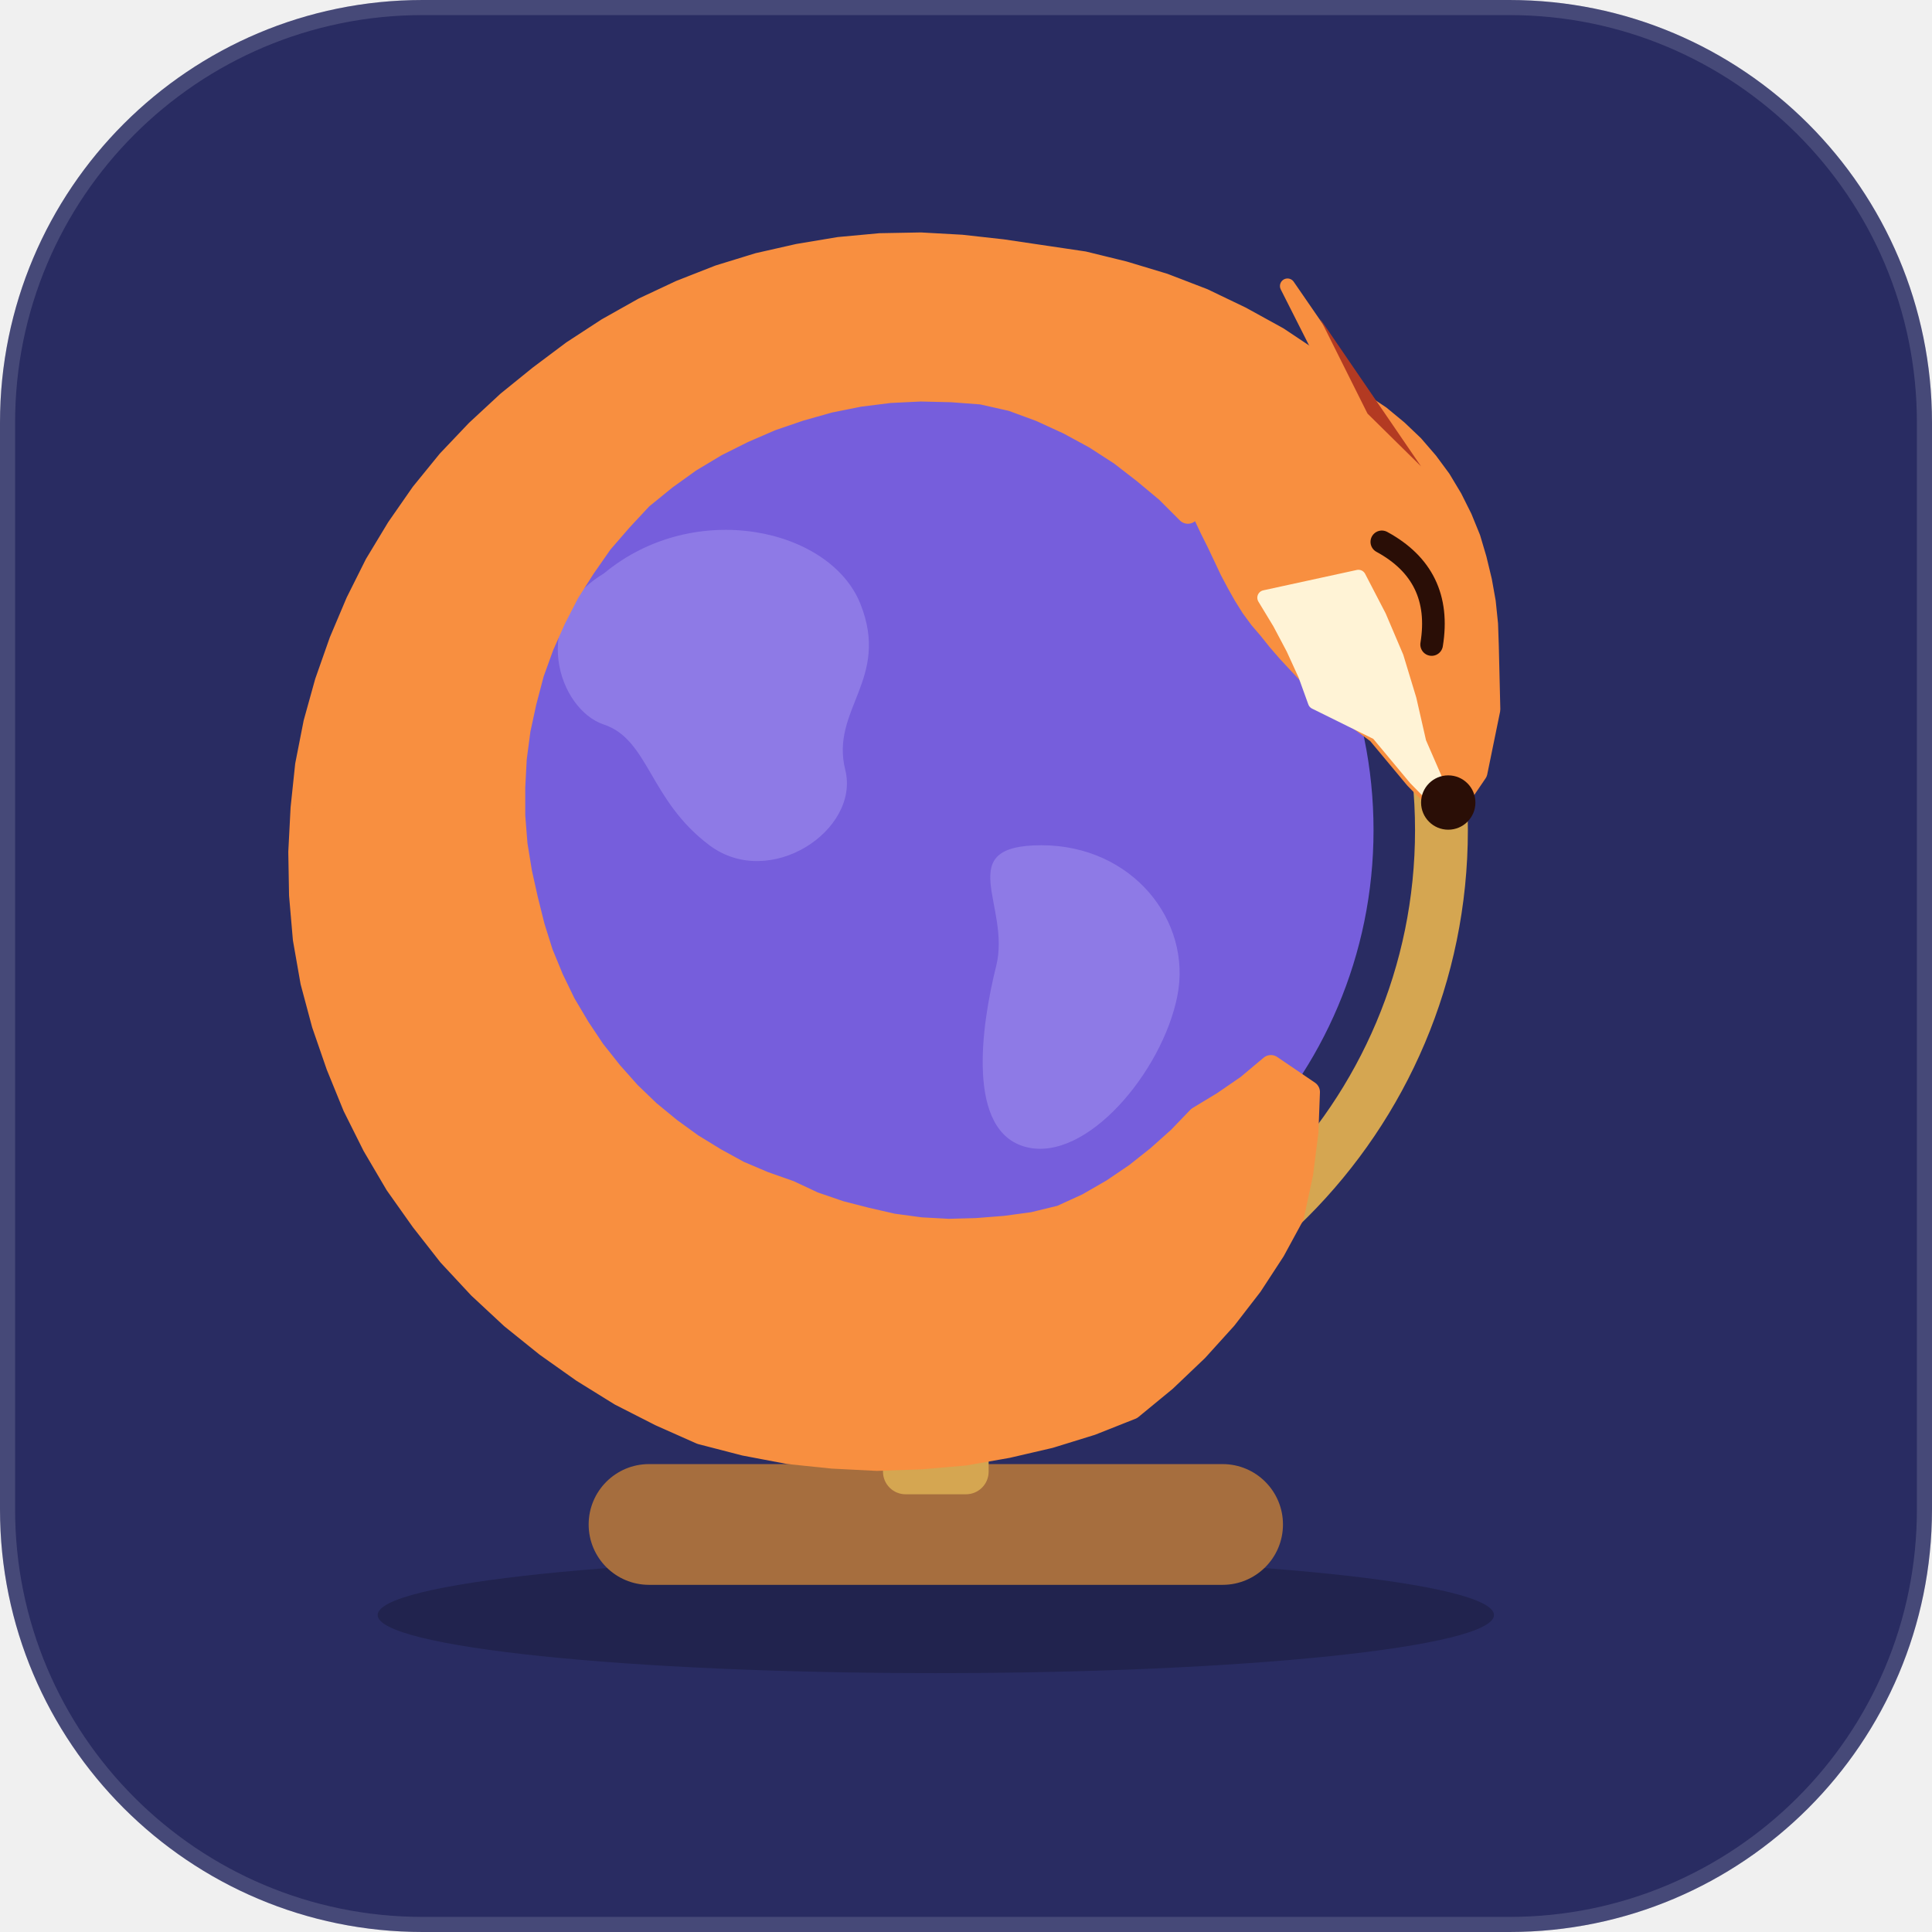
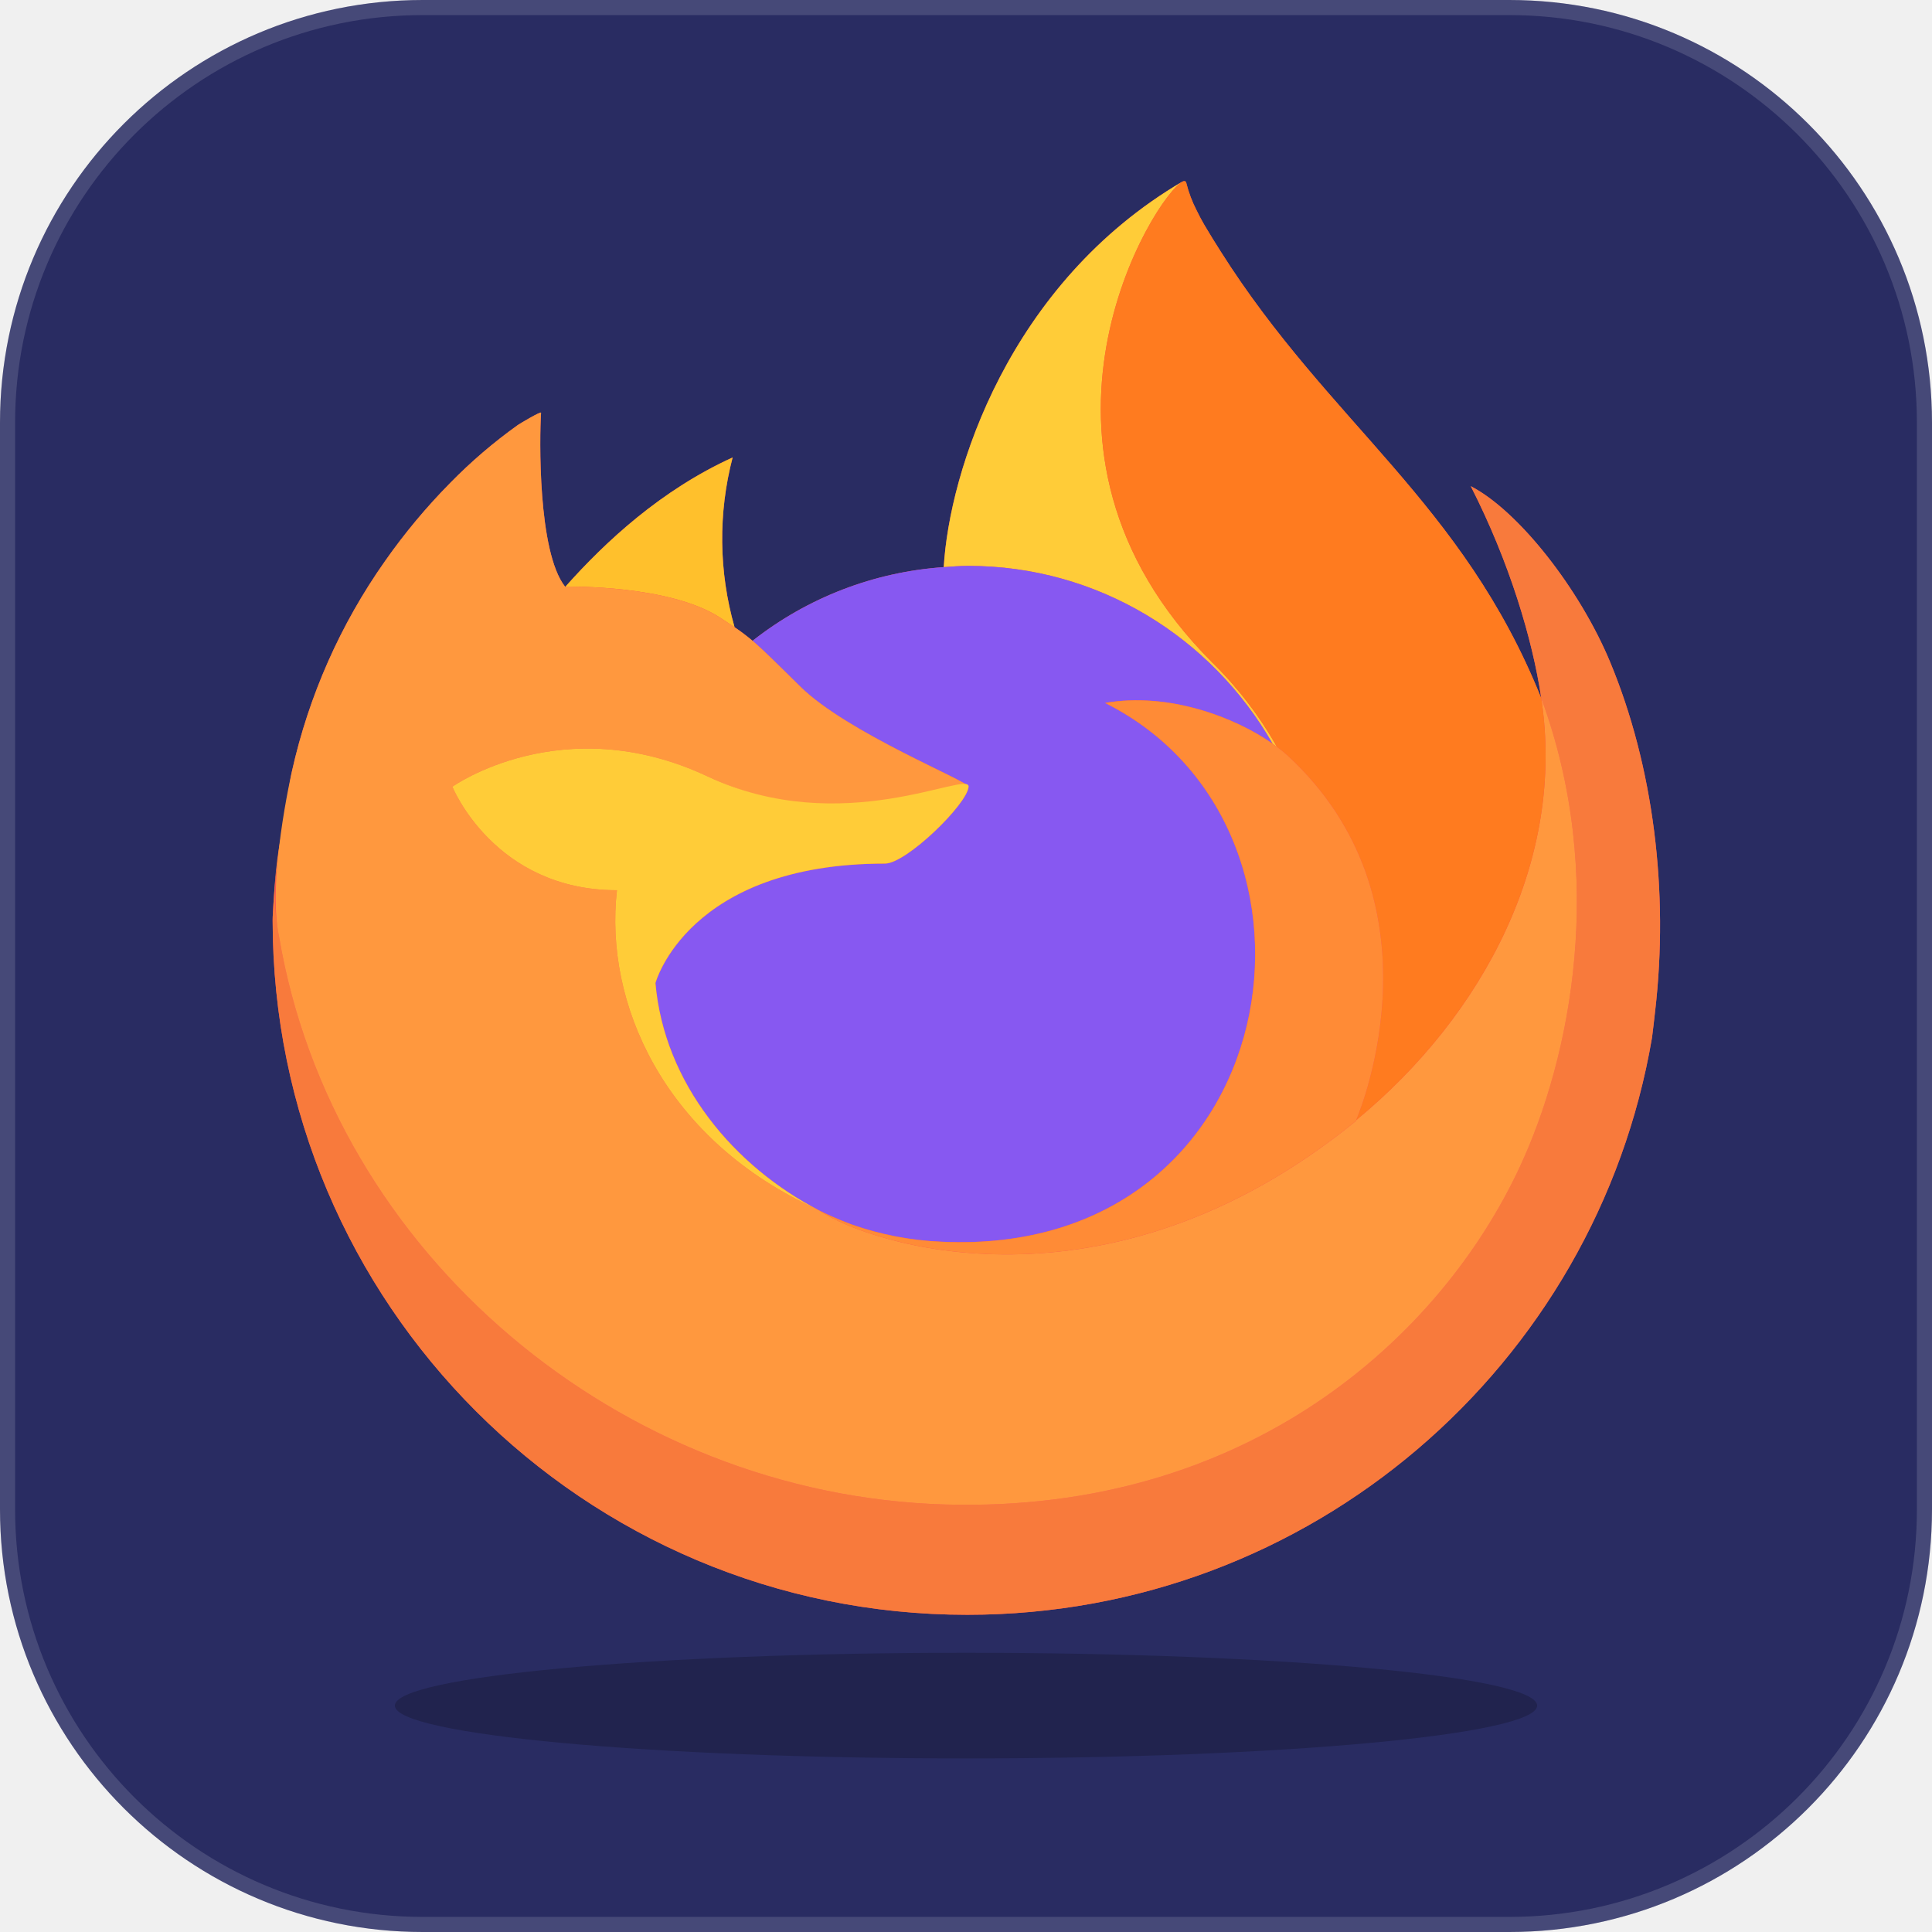
<svg xmlns="http://www.w3.org/2000/svg" viewBox="0 0 256 256">
-   <defs>
-     <clipPath id="firefox-flat-c1">
-       <circle cx="122" cy="110" r="60" />
-     </clipPath>
-   </defs>
  <rect x="0" y="0" width="256" height="256" rx="56" fill="#292C62" />
-   <ellipse cx="124" cy="214" rx="73.96" ry="7.7" fill="#000" opacity="0.2" />
-   <rect x="78" y="194" width="92" height="16" rx="8" fill="#A66E3E" />
-   <rect x="117" y="176" width="14" height="22" rx="3" fill="#D5A651" />
-   <circle cx="122" cy="110" r="69" fill="none" stroke="#D5A651" stroke-width="7" />
-   <circle cx="122" cy="110" r="60" fill="#765EDC" />
-   <g clip-path="url(#firefox-flat-c1)" fill="#C7BBFF" opacity="0.3">
-     <path d="M80 76c12-10 30-6 34 4s-4 14-2 22-10 16-18 10-8-14-14-16-10-14 0-20z" />
-     <path d="M138 112c12 0 20 10 18 20s-12 22-20 20-6-16-4-24-6-16 6-16z" />
+   <ellipse cx="128" cy="226" rx="75.68" ry="7" fill="#000" opacity="0.2" />
+   <g transform="translate(30 24) scale(0.383)">
+     <path d="M478.711 166.353c-10.445-25.124-31.6-52.248-48.212-60.821 13.52 26.505 21.345 53.093 24.335 72.936 0 .039.015.136.047.4C427.706 111.135 381.627 83.823 344 24.355c-1.9-3.007-3.805-6.022-5.661-9.2a73.716 73.716 0 01-2.646-4.972A43.7 43.7 0 01332.1.677a.626.626 0 00-.546-.644.818.818 0 00-.451 0c-.034.012-.084.051-.12.065-.053.021-.12.069-.176.1.027-.036.083-.117.1-.136-60.37 35.356-80.85 100.761-82.732 133.484a120.249 120.249 0 00-66.142 25.488 71.355 71.355 0 00-6.225-4.7 111.338 111.338 0 01-.674-58.732c-24.688 11.241-43.89 29.01-57.85 44.7h-.111c-9.527-12.067-8.855-51.873-8.312-60.184-.114-.515-7.107 3.63-8.023 4.255a175.073 175.073 0 00-23.486 20.12 210.478 210.478 0 00-22.442 26.913c0 .012-.007.026-.011.038 0-.013.007-.026.011-.038a202.838 202.838 0 00-32.247 72.805c-.115.521-.212 1.061-.324 1.586-.452 2.116-2.08 12.7-2.365 15-.022.177-.032.347-.053.524a229.066 229.066 0 00-3.9 33.157c0 .41-.025.816-.025 1.227C16 388.418 123.6 496 256.324 496c118.865 0 217.56-86.288 236.882-199.63.407-3.076.733-6.168 1.092-9.271 4.777-41.21-.53-84.525-15.587-120.746zM201.716 354.447c1.124.537 2.18 1.124 3.334 1.639.048.033.114.07.163.1a126.191 126.191 0 01-3.497-1.739zm55.053-144.93zm198.131-30.59l-.032-.233c.012.085.027.174.04.259z" fill="#F75053" />
+     <path d="M478.711 166.353c-10.445-25.124-31.6-52.248-48.212-60.821 13.52 26.505 21.345 53.093 24.335 72.936 0-.058.011.048.036.226.012.085.027.174.04.259 22.675 61.47 10.322 123.978-7.479 162.175-27.539 59.1-94.215 119.67-198.576 116.716C136.1 454.651 36.766 370.988 18.223 261.41c-3.379-17.28 0-26.054 1.7-40.084-2.071 10.816-2.86 13.94-3.9 33.157 0 .41-.025.816-.025 1.227C16 388.418 123.6 496 256.324 496c118.865 0 217.56-86.288 236.882-199.63.407-3.076.733-6.168 1.092-9.271 4.777-41.21-.53-84.525-15.587-120.746z" fill="#F87A3C" />
+     <path d="M361.922 194.6c.524.368 1 .734 1.493 1.1a130.706 130.706 0 00-22.31-29.112C266.4 91.892 321.516 4.626 330.811.194c.027-.036.083-.117.1-.136-60.37 35.356-80.85 100.761-82.732 133.484 2.8-.194 5.592-.429 8.442-.429 45.051 0 84.289 24.77 105.301 61.487z" fill="#FFCC38" />
+     <path d="M256.772 209.514c-.393 5.978-21.514 26.593-28.9 26.593-68.339 0-79.432 41.335-79.432 41.335 3.027 34.81 27.261 63.475 56.611 78.643 1.339.692 2.694 1.317 4.05 1.935a132.768 132.768 0 007.059 2.886 106.743 106.743 0 0031.271 6.031c119.78 5.618 142.986-143.194 56.545-186.408 22.137-3.85 45.115 5.053 57.947 14.067-21.012-36.714-60.25-61.484-105.3-61.484-2.85 0-5.641.235-8.442.429a120.249 120.249 0 00-66.142 25.488c3.664 3.1 7.8 7.244 16.514 15.828 16.302 16.067 58.13 32.705 58.219 34.657z" fill="#8758F1" />
+     <path d="M170.829 151.036a244.042 244.042 0 014.981 3.3 111.338 111.338 0 01-.674-58.732c-24.688 11.241-43.89 29.01-57.85 44.7 1.155-.033 36.014-.66 53.543 10.732z" fill="#FFC02C" />
+     <path d="M18.223 261.41C36.766 370.988 136.1 454.651 248.855 457.844c104.361 2.954 171.037-57.62 198.576-116.716 17.8-38.2 30.154-100.7 7.479-162.175l-.008-.026-.032-.233c-.025-.178-.04-.284-.036-.226 0 .039.015.136.047.4 8.524 55.661-19.79 109.584-64.051 146.044l-.133.313c-86.245 70.223-168.774 42.368-185.484 30.966a144.108 144.108 0 01-3.5-1.743c-50.282-24.029-71.054-69.838-66.6-109.124-42.457 0-56.934-35.809-56.934-35.809s38.119-27.179 88.358-3.541c46.53 21.893 90.228 3.543 90.233 3.541-.089-1.952-41.917-18.59-58.223-34.656-8.713-8.584-12.85-12.723-16.514-15.828a71.355 71.355 0 00-6.225-4.7 282.929 282.929 0 00-4.981-3.3c-17.528-11.392-52.388-10.765-53.543-10.735h-.111c-9.527-12.067-8.855-51.873-8.312-60.184-.114-.515-7.107 3.63-8.023 4.255a175.073 175.073 0 00-23.486 20.12 210.478 210.478 0 00-22.442 26.919c0 .012-.007.026-.011.038 0-.013.007-.026.011-.038a202.838 202.838 0 00-32.247 72.805c-.115.521-8.65 37.842-4.44 57.199z" fill="#FF983E" />
+     <path d="M341.105 166.587a130.706 130.706 0 0122.31 29.112c1.323.994 2.559 1.985 3.608 2.952 54.482 50.2 25.936 121.2 23.807 126.26 44.261-36.46 72.575-90.383 64.051-146.044C427.706 111.135 381.627 83.823 344 24.355c-1.9-3.007-3.805-6.022-5.661-9.2a73.716 73.716 0 01-2.646-4.972A43.7 43.7 0 01332.1.677a.626.626 0 00-.546-.644.818.818 0 00-.451 0c-.034.012-.084.051-.12.065-.053.021-.12.069-.176.1-9.291 4.428-64.407 91.694 10.298 166.389z" fill="#FF7B1F" />
+     <path d="M367.023 198.651c-1.049-.967-2.285-1.958-3.608-2.952-.489-.368-.969-.734-1.493-1.1-12.832-9.014-35.81-17.917-57.947-14.067 86.441 43.214 63.235 192.026-56.545 186.408a106.743 106.743 0 01-31.271-6.031 134.51 134.51 0 01-7.059-2.886c-1.356-.618-2.711-1.243-4.05-1.935.048.033.114.07.163.1 16.71 11.4 99.239 39.257 185.484-30.966l.133-.313c2.129-5.054 30.675-76.057-23.807-126.258z" fill="#FF8B36" />
+     <path d="M148.439 277.443s11.093-41.335 79.432-41.335c7.388 0 28.509-20.615 28.9-26.593s-43.7 18.352-90.233-3.541c-50.239-23.638-88.358 3.541-88.358 3.541s14.477 35.809 56.934 35.809c-4.453 39.286 16.319 85.1 66.6 109.124 1.124.537 2.18 1.124 3.334 1.639-29.348-15.169-53.582-43.834-56.609-78.644z" fill="#FFCC38" />
  </g>
-   <path d="M157.4 67.9L158.6 66.3L159.6 68.2L160.5 70.1L161.4 71.9L162.3 73.8L163.1 75.5L164.0 77.2L164.9 78.8L165.9 80.4L167.0 81.9L168.2 83.3L169.4 84.8L170.7 86.3L172.0 87.7L173.4 89.2L174.8 90.8L176.2 92.4L182.6 97.1L187.6 103.1L192.0 107.6L195.6 102.3L197.3 94.0L197.1 85.6L197.0 82.7L196.7 79.8L196.2 77.0L195.5 74.1L194.7 71.4L193.6 68.7L192.3 66.1L190.8 63.6L189.1 61.3L187.2 59.1L185.1 57.1L182.8 55.2L180.4 53.6L177.9 52.1L175.4 50.7L172.8 49.5L174.1 48.0L169.3 44.8L164.4 42.1L159.4 39.7L154.2 37.7L148.9 36.1L143.6 34.8L138.2 34.0L132.8 33.2L127.4 32.6L122.0 32.3L116.6 32.4L111.2 32.9L105.8 33.8L100.5 35.0L95.3 36.6L90.2 38.6L85.3 40.9L80.5 43.6L75.9 46.6L71.5 49.9L67.3 53.3L63.2 57.1L59.4 61.1L55.9 65.4L52.7 70.0L49.8 74.8L47.3 79.8L45.1 85.0L43.2 90.4L41.7 95.8L40.6 101.4L40.0 107.1L39.7 112.9L39.8 118.6L40.3 124.4L41.3 130.1L42.8 135.7L44.7 141.2L46.9 146.6L49.5 151.8L52.5 156.9L55.9 161.7L59.5 166.3L63.5 170.6L67.8 174.6L72.4 178.3L77.2 181.7L82.2 184.8L87.5 187.5L92.9 189.9L98.7 191.4L104.5 192.5L110.3 193.1L116.2 193.4L122.0 193.2L127.8 192.7L133.5 191.7L139.1 190.4L144.6 188.7L149.9 186.6L154.4 182.9L158.6 178.9L162.4 174.7L165.8 170.3L168.8 165.7L171.3 161.1L172.5 155.5L173.2 150.0L173.4 144.7L168.4 141.3L165.3 143.9L162.1 146.1L158.8 148.1L156.2 150.8L153.4 153.3L150.5 155.6L147.4 157.7L144.1 159.6L140.6 161.2L136.9 162.1L133.2 162.6L129.4 162.9L125.7 163.0L122.0 162.8L118.3 162.3L114.8 161.5L111.3 160.6L107.8 159.4L104.6 157.9L101.2 156.7L97.9 155.3L94.8 153.6L91.7 151.7L88.8 149.6L86.0 147.3L83.4 144.8L81.0 142.1L78.7 139.2L76.7 136.2L74.8 133.0L73.2 129.7L71.8 126.3L70.7 122.8L69.8 119.2L69.0 115.6L68.4 111.9L68.1 108.1L68.1 104.3L68.3 100.5L68.8 96.7L69.6 93.0L70.6 89.2L71.9 85.6L73.5 82.0L75.3 78.5L77.4 75.2L79.7 71.9L82.3 68.9L85.0 66.0L88.2 63.4L91.4 61.1L94.9 59.0L98.5 57.2L102.2 55.6L106.0 54.3L109.9 53.2L113.9 52.4L117.9 51.9L122.0 51.7L126.1 51.8L130.1 52.1L134.1 53.0L137.9 54.4L141.6 56.1L145.1 58.0L148.5 60.2L151.6 62.6L154.6 65.1L157.4 67.9Z" fill="#F88F40" stroke="#F88F40" stroke-width="3" stroke-linejoin="round" />
-   <path d="M179.8 56.1L170.6 37.9L190.7 67.1Z" fill="#F88F40" stroke="#F88F40" stroke-width="2" stroke-linejoin="round" />
-   <path d="M181.2 54.8L174.9 42.2L188.3 61.8Z" fill="#B33A22" />
-   <path d="M167.6 79.2L169.6 82.5L171.4 85.9L173.0 89.4L174.3 93.0L182.6 97.1L187.6 103.1L192.0 107.6L188.0 98.4L186.7 92.7L185.0 87.1L182.7 81.7L180.0 76.5Z" fill="#FFF3D6" stroke="#FFF3D6" stroke-width="2" stroke-linejoin="round" />
-   <path d="M183.1 71.8Q191.2 76.2 189.7 85.4" fill="none" stroke="#2A0E06" stroke-width="3" stroke-linecap="round" />
-   <circle cx="191.9" cy="106.34" r="3.6" fill="#2A0E06" />
  <rect x="1" y="1" width="254" height="254" rx="55" fill="none" stroke="#fff" stroke-opacity="0.14" stroke-width="2" />
</svg>
